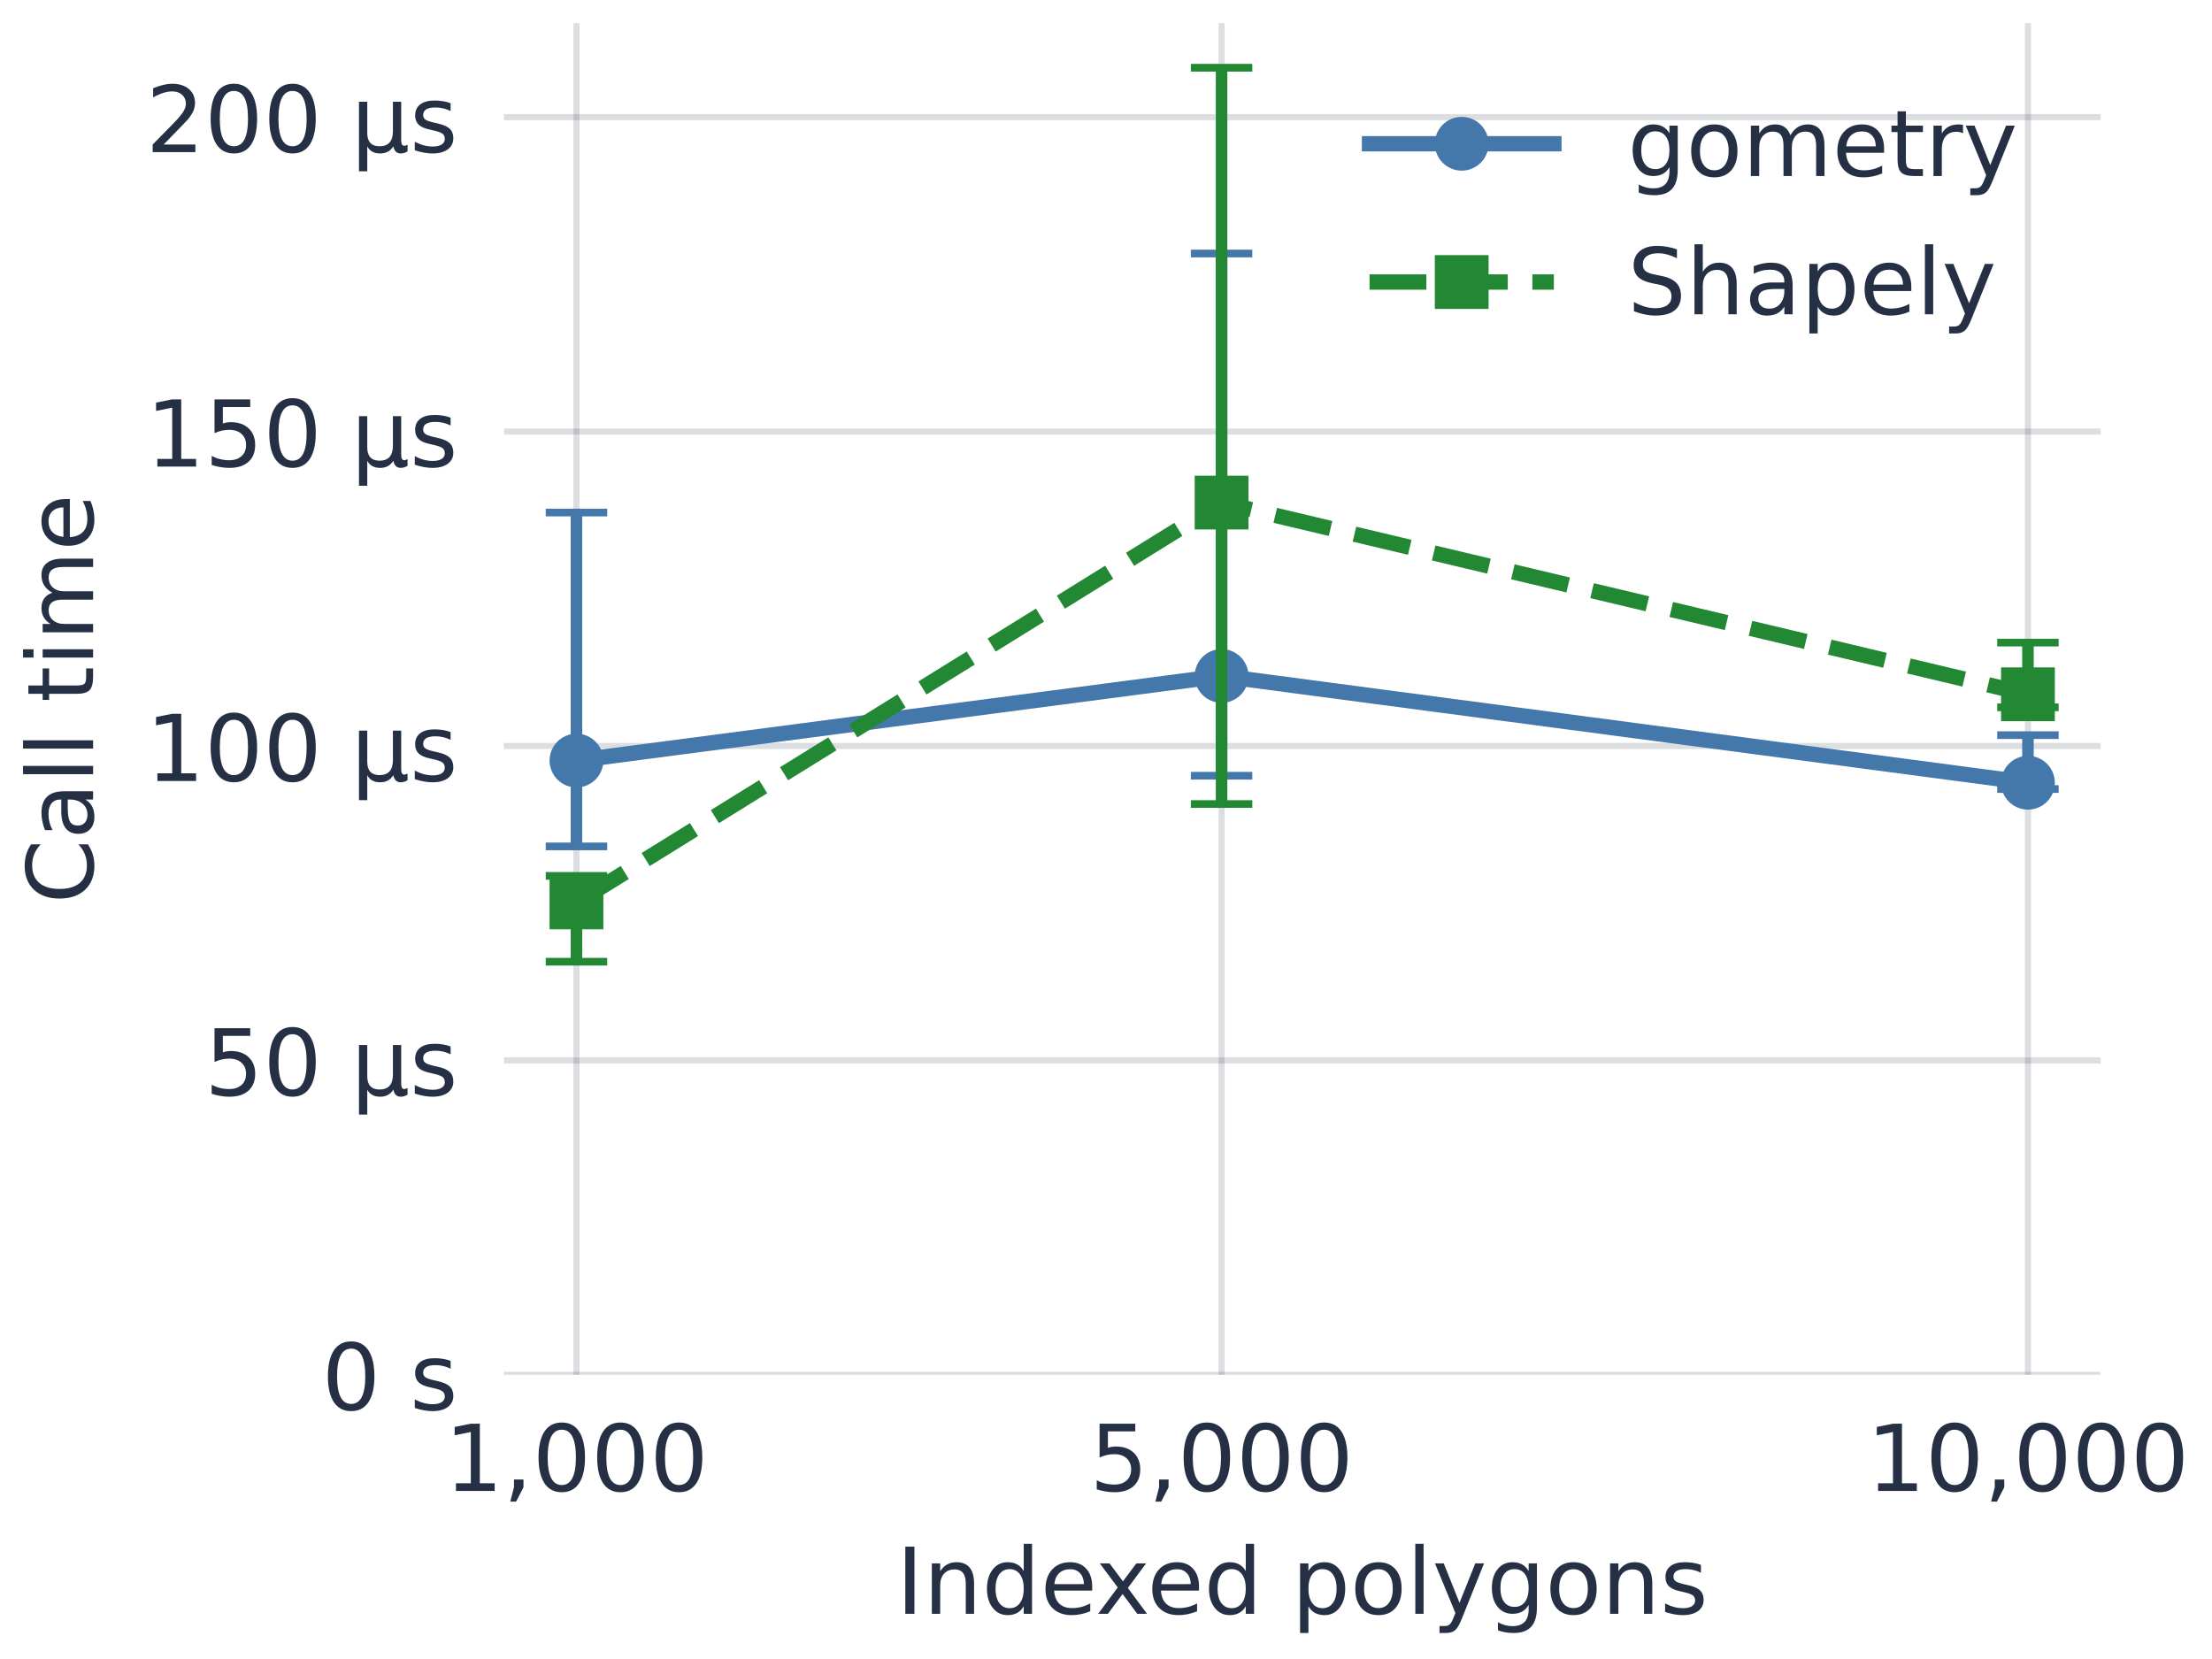
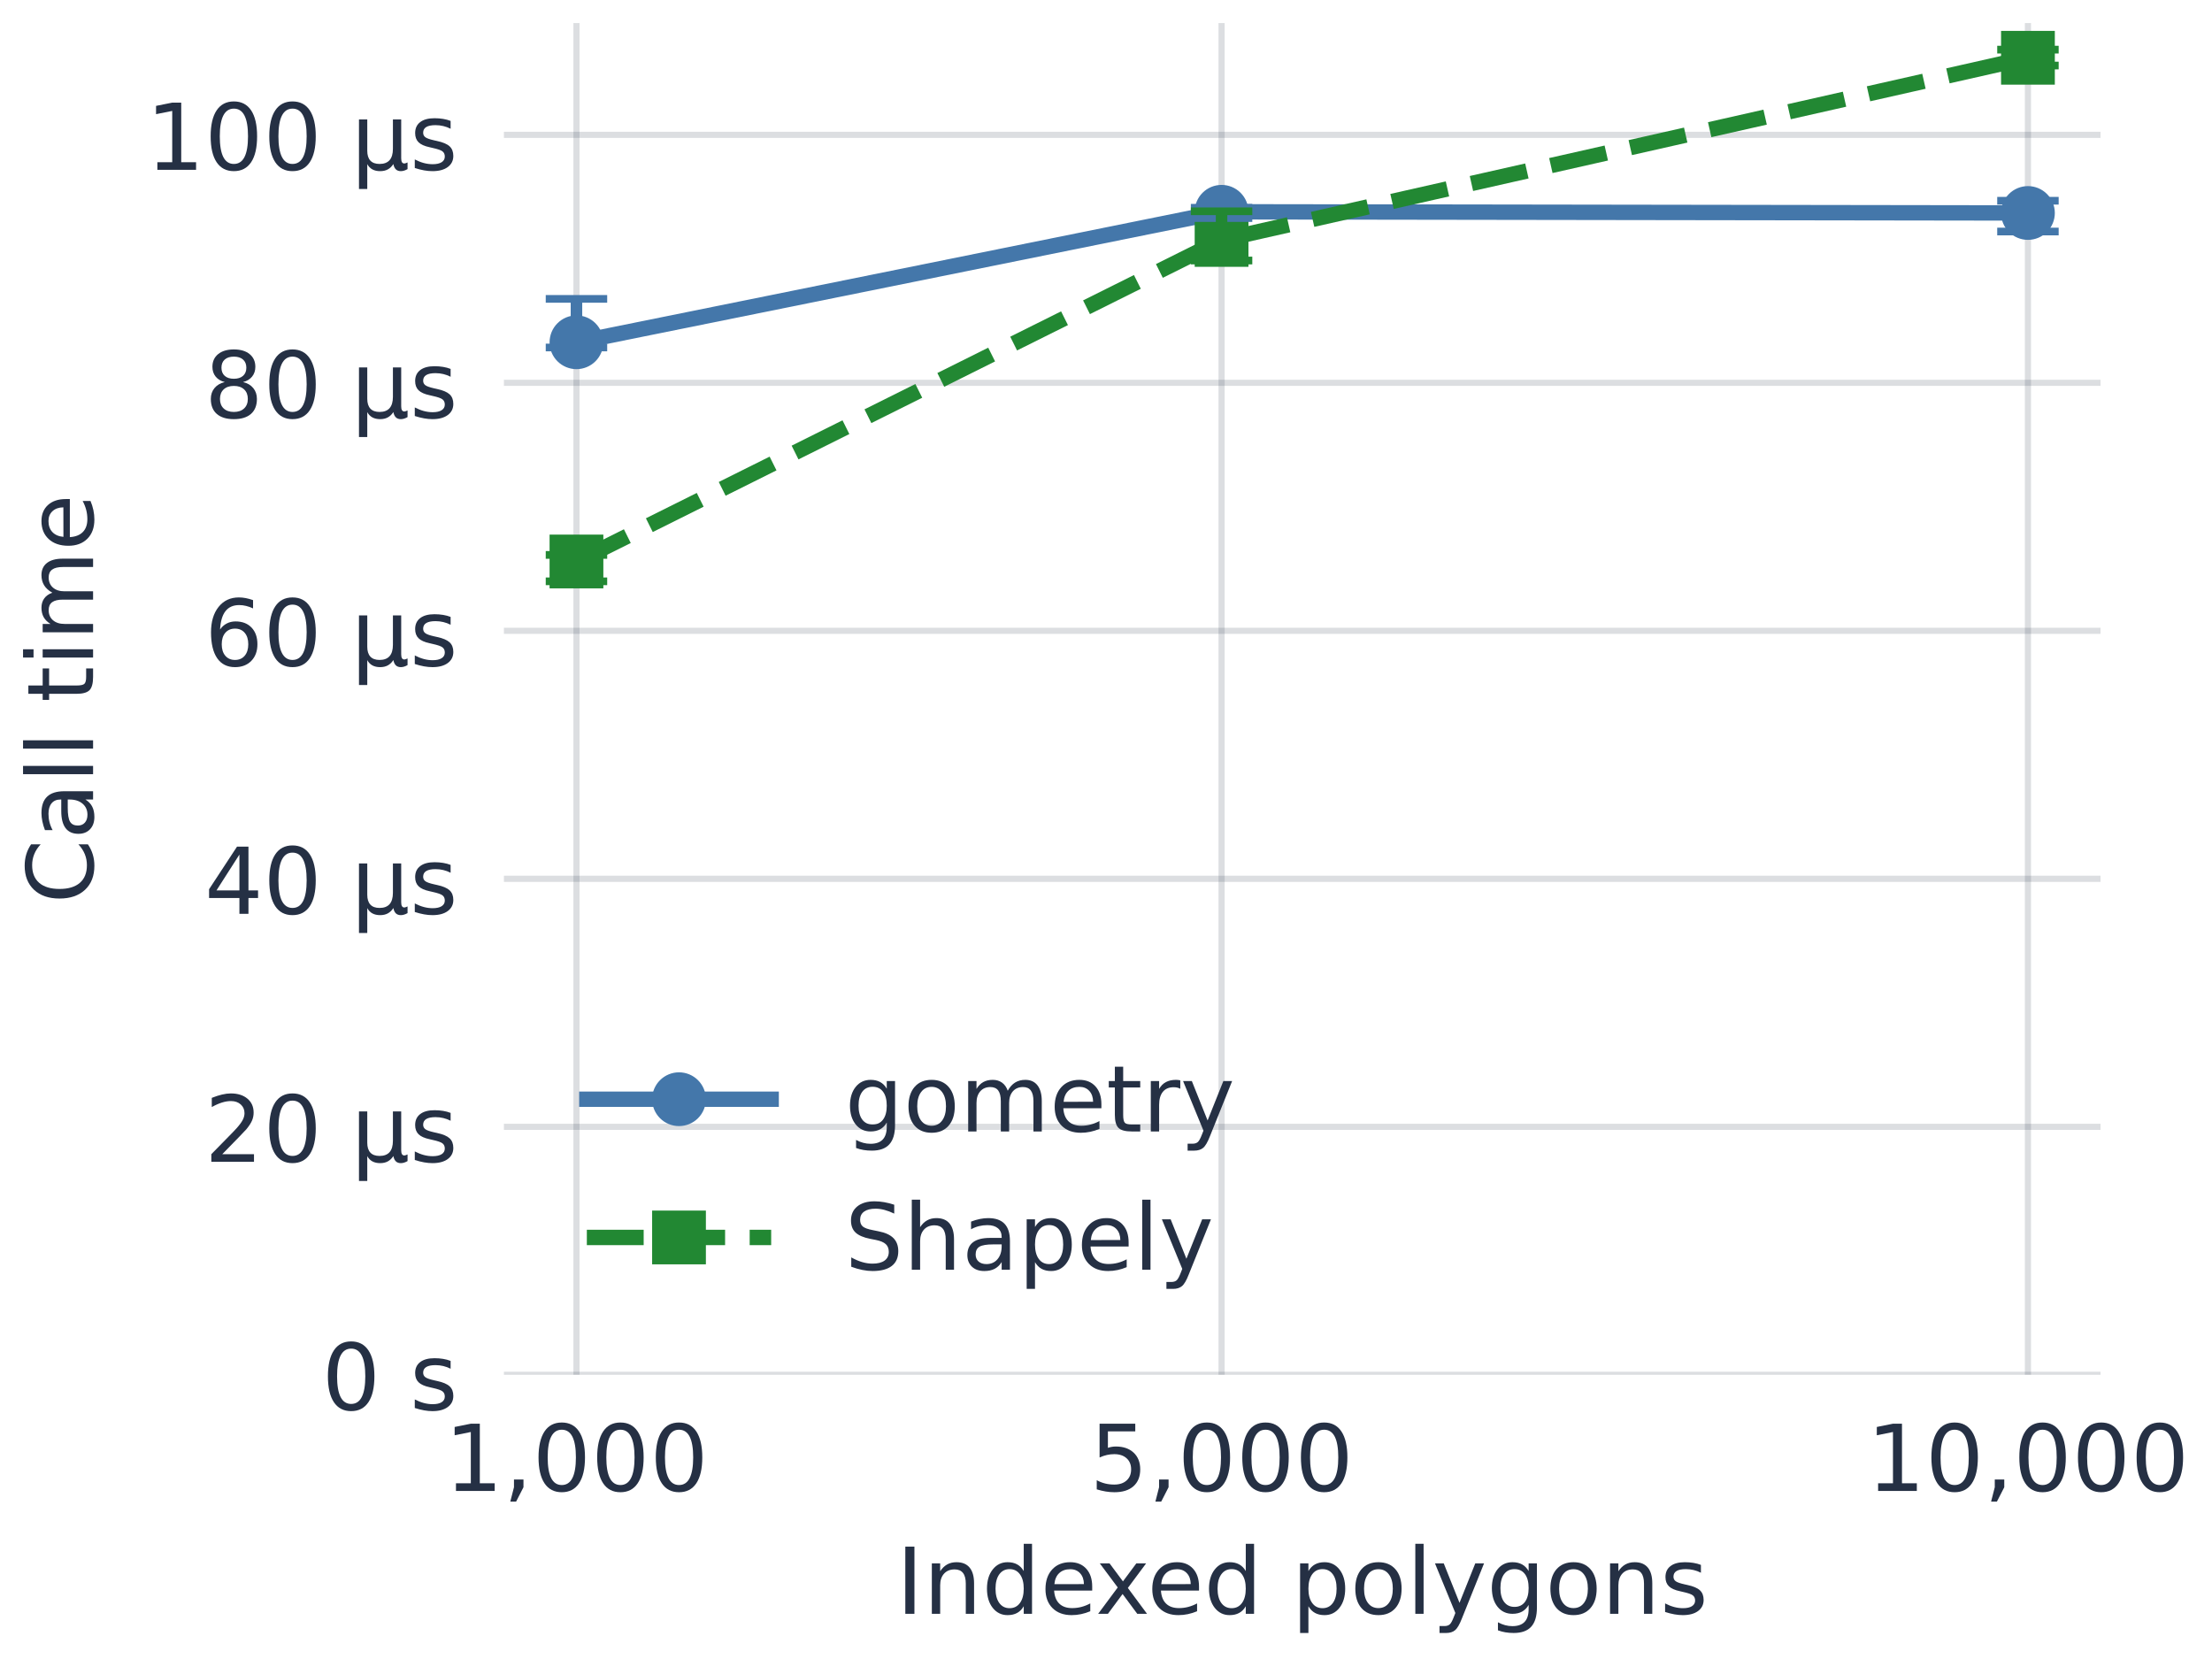
<svg xmlns="http://www.w3.org/2000/svg" xmlns:xlink="http://www.w3.org/1999/xlink" width="288pt" height="216pt" viewBox="0 0 288 216" version="1.1">
  <defs>
    <style type="text/css">*{stroke-linejoin: round; stroke-linecap: butt}</style>
  </defs>
  <g id="figure_1">
    <g id="patch_1">
      <path d="M 0 216 L 288 216 L 288 0 L 0 0 L 0 216 z " style="fill: none" />
    </g>
    <g id="axes_1">
      <g id="patch_2">
        <path d="M 65.606 178.999 L 273.485 178.999 L 273.485 3 L 65.606 3 L 65.606 178.999 z " style="fill: none" />
      </g>
      <g id="matplotlib.axis_1">
        <g id="xtick_1">
          <g id="line2d_1">
            <path d="M 75.055 178.999 L 75.055 3 " clip-path="url(#p01ff652947)" style="fill: none; stroke: #253044; stroke-opacity: 0.16; stroke-width: 0.8; stroke-linecap: square" />
          </g>
          <g id="line2d_2" />
          <g id="text_1">
            <g style="fill: #253044" transform="translate(57.87833 194.116) scale(0.12 -0.12)">
              <defs>
                <path id="DejaVuSans-14" d="M 794 531 L 1825 531 L 1825 4091 L 703 3866 L 703 4441 L 1819 4666 L 2450 4666 L 2450 531 L 3481 531 L 3481 0 L 794 0 L 794 531 z " transform="scale(0.015625)" />
                <path id="DejaVuSans-f" d="M 750 794 L 1409 794 L 1409 256 L 897 -744 L 494 -744 L 750 256 L 750 794 z " transform="scale(0.015625)" />
                <path id="DejaVuSans-13" d="M 2034 4250 Q 1547 4250 1301 3770 Q 1056 3291 1056 2328 Q 1056 1369 1301 889 Q 1547 409 2034 409 Q 2525 409 2770 889 Q 3016 1369 3016 2328 Q 3016 3291 2770 3770 Q 2525 4250 2034 4250 z M 2034 4750 Q 2819 4750 3233 4129 Q 3647 3509 3647 2328 Q 3647 1150 3233 529 Q 2819 -91 2034 -91 Q 1250 -91 836 529 Q 422 1150 422 2328 Q 422 3509 836 4129 Q 1250 4750 2034 4750 z " transform="scale(0.015625)" />
              </defs>
              <use xlink:href="#DejaVuSans-14" />
              <use xlink:href="#DejaVuSans-f" transform="translate(63.625 0)" />
              <use xlink:href="#DejaVuSans-13" transform="translate(95.40625 0)" />
              <use xlink:href="#DejaVuSans-13" transform="translate(159.0312 0)" />
              <use xlink:href="#DejaVuSans-13" transform="translate(222.6562 0)" />
            </g>
          </g>
        </g>
        <g id="xtick_2">
          <g id="line2d_3">
            <path d="M 159.047 178.999 L 159.047 3 " clip-path="url(#p01ff652947)" style="fill: none; stroke: #253044; stroke-opacity: 0.16; stroke-width: 0.8; stroke-linecap: square" />
          </g>
          <g id="line2d_4" />
          <g id="text_2">
            <g style="fill: #253044" transform="translate(141.8696 194.116) scale(0.12 -0.12)">
              <defs>
                <path id="DejaVuSans-18" d="M 691 4666 L 3169 4666 L 3169 4134 L 1269 4134 L 1269 2991 Q 1406 3038 1543 3061 Q 1681 3084 1819 3084 Q 2600 3084 3056 2656 Q 3513 2228 3513 1497 Q 3513 744 3044 326 Q 2575 -91 1722 -91 Q 1428 -91 1123 -41 Q 819 9 494 109 L 494 744 Q 775 591 1075 516 Q 1375 441 1709 441 Q 2250 441 2565 725 Q 2881 1009 2881 1497 Q 2881 1984 2565 2268 Q 2250 2553 1709 2553 Q 1456 2553 1204 2497 Q 953 2441 691 2322 L 691 4666 z " transform="scale(0.015625)" />
              </defs>
              <use xlink:href="#DejaVuSans-18" />
              <use xlink:href="#DejaVuSans-f" transform="translate(63.625 0)" />
              <use xlink:href="#DejaVuSans-13" transform="translate(95.40625 0)" />
              <use xlink:href="#DejaVuSans-13" transform="translate(159.0312 0)" />
              <use xlink:href="#DejaVuSans-13" transform="translate(222.6562 0)" />
            </g>
          </g>
        </g>
        <g id="xtick_3">
          <g id="line2d_5">
            <path d="M 264.036 178.999 L 264.036 3 " clip-path="url(#p01ff652947)" style="fill: none; stroke: #253044; stroke-opacity: 0.16; stroke-width: 0.8; stroke-linecap: square" />
          </g>
          <g id="line2d_6" />
          <g id="text_3">
            <g style="fill: #253044" transform="translate(243.0413 194.116) scale(0.12 -0.12)">
              <use xlink:href="#DejaVuSans-14" />
              <use xlink:href="#DejaVuSans-13" transform="translate(63.625 0)" />
              <use xlink:href="#DejaVuSans-f" transform="translate(127.25 0)" />
              <use xlink:href="#DejaVuSans-13" transform="translate(159.0312 0)" />
              <use xlink:href="#DejaVuSans-13" transform="translate(222.6562 0)" />
              <use xlink:href="#DejaVuSans-13" transform="translate(286.2812 0)" />
            </g>
          </g>
        </g>
        <g id="text_4">
          <g style="fill: #253044" transform="translate(116.6957 210.1169) scale(0.12 -0.12)">
            <defs>
              <path id="DejaVuSans-2c" d="M 628 4666 L 1259 4666 L 1259 0 L 628 0 L 628 4666 z " transform="scale(0.015625)" />
              <path id="DejaVuSans-51" d="M 3513 2113 L 3513 0 L 2938 0 L 2938 2094 Q 2938 2591 2744 2837 Q 2550 3084 2163 3084 Q 1697 3084 1428 2787 Q 1159 2491 1159 1978 L 1159 0 L 581 0 L 581 3500 L 1159 3500 L 1159 2956 Q 1366 3272 1645 3428 Q 1925 3584 2291 3584 Q 2894 3584 3203 3211 Q 3513 2838 3513 2113 z " transform="scale(0.015625)" />
              <path id="DejaVuSans-47" d="M 2906 2969 L 2906 4863 L 3481 4863 L 3481 0 L 2906 0 L 2906 525 Q 2725 213 2448 61 Q 2172 -91 1784 -91 Q 1150 -91 751 415 Q 353 922 353 1747 Q 353 2572 751 3078 Q 1150 3584 1784 3584 Q 2172 3584 2448 3432 Q 2725 3281 2906 2969 z M 947 1747 Q 947 1113 1208 752 Q 1469 391 1925 391 Q 2381 391 2643 752 Q 2906 1113 2906 1747 Q 2906 2381 2643 2742 Q 2381 3103 1925 3103 Q 1469 3103 1208 2742 Q 947 2381 947 1747 z " transform="scale(0.015625)" />
              <path id="DejaVuSans-48" d="M 3597 1894 L 3597 1613 L 953 1613 Q 991 1019 1311 708 Q 1631 397 2203 397 Q 2534 397 2845 478 Q 3156 559 3463 722 L 3463 178 Q 3153 47 2828 -22 Q 2503 -91 2169 -91 Q 1331 -91 842 396 Q 353 884 353 1716 Q 353 2575 817 3079 Q 1281 3584 2069 3584 Q 2775 3584 3186 3129 Q 3597 2675 3597 1894 z M 3022 2063 Q 3016 2534 2758 2815 Q 2500 3097 2075 3097 Q 1594 3097 1305 2825 Q 1016 2553 972 2059 L 3022 2063 z " transform="scale(0.015625)" />
              <path id="DejaVuSans-5b" d="M 3513 3500 L 2247 1797 L 3578 0 L 2900 0 L 1881 1375 L 863 0 L 184 0 L 1544 1831 L 300 3500 L 978 3500 L 1906 2253 L 2834 3500 L 3513 3500 z " transform="scale(0.015625)" />
              <path id="DejaVuSans-3" transform="scale(0.015625)" />
              <path id="DejaVuSans-53" d="M 1159 525 L 1159 -1331 L 581 -1331 L 581 3500 L 1159 3500 L 1159 2969 Q 1341 3281 1617 3432 Q 1894 3584 2278 3584 Q 2916 3584 3314 3078 Q 3713 2572 3713 1747 Q 3713 922 3314 415 Q 2916 -91 2278 -91 Q 1894 -91 1617 61 Q 1341 213 1159 525 z M 3116 1747 Q 3116 2381 2855 2742 Q 2594 3103 2138 3103 Q 1681 3103 1420 2742 Q 1159 2381 1159 1747 Q 1159 1113 1420 752 Q 1681 391 2138 391 Q 2594 391 2855 752 Q 3116 1113 3116 1747 z " transform="scale(0.015625)" />
              <path id="DejaVuSans-52" d="M 1959 3097 Q 1497 3097 1228 2736 Q 959 2375 959 1747 Q 959 1119 1226 758 Q 1494 397 1959 397 Q 2419 397 2687 759 Q 2956 1122 2956 1747 Q 2956 2369 2687 2733 Q 2419 3097 1959 3097 z M 1959 3584 Q 2709 3584 3137 3096 Q 3566 2609 3566 1747 Q 3566 888 3137 398 Q 2709 -91 1959 -91 Q 1206 -91 779 398 Q 353 888 353 1747 Q 353 2609 779 3096 Q 1206 3584 1959 3584 z " transform="scale(0.015625)" />
              <path id="DejaVuSans-4f" d="M 603 4863 L 1178 4863 L 1178 0 L 603 0 L 603 4863 z " transform="scale(0.015625)" />
              <path id="DejaVuSans-5c" d="M 2059 -325 Q 1816 -950 1584 -1140 Q 1353 -1331 966 -1331 L 506 -1331 L 506 -850 L 844 -850 Q 1081 -850 1212 -737 Q 1344 -625 1503 -206 L 1606 56 L 191 3500 L 800 3500 L 1894 763 L 2988 3500 L 3597 3500 L 2059 -325 z " transform="scale(0.015625)" />
              <path id="DejaVuSans-4a" d="M 2906 1791 Q 2906 2416 2648 2759 Q 2391 3103 1925 3103 Q 1463 3103 1205 2759 Q 947 2416 947 1791 Q 947 1169 1205 825 Q 1463 481 1925 481 Q 2391 481 2648 825 Q 2906 1169 2906 1791 z M 3481 434 Q 3481 -459 3084 -895 Q 2688 -1331 1869 -1331 Q 1566 -1331 1297 -1286 Q 1028 -1241 775 -1147 L 775 -588 Q 1028 -725 1275 -790 Q 1522 -856 1778 -856 Q 2344 -856 2625 -561 Q 2906 -266 2906 331 L 2906 616 Q 2728 306 2450 153 Q 2172 0 1784 0 Q 1141 0 747 490 Q 353 981 353 1791 Q 353 2603 747 3093 Q 1141 3584 1784 3584 Q 2172 3584 2450 3431 Q 2728 3278 2906 2969 L 2906 3500 L 3481 3500 L 3481 434 z " transform="scale(0.015625)" />
              <path id="DejaVuSans-56" d="M 2834 3397 L 2834 2853 Q 2591 2978 2328 3040 Q 2066 3103 1784 3103 Q 1356 3103 1142 2972 Q 928 2841 928 2578 Q 928 2378 1081 2264 Q 1234 2150 1697 2047 L 1894 2003 Q 2506 1872 2764 1633 Q 3022 1394 3022 966 Q 3022 478 2636 193 Q 2250 -91 1575 -91 Q 1294 -91 989 -36 Q 684 19 347 128 L 347 722 Q 666 556 975 473 Q 1284 391 1588 391 Q 1994 391 2212 530 Q 2431 669 2431 922 Q 2431 1156 2273 1281 Q 2116 1406 1581 1522 L 1381 1569 Q 847 1681 609 1914 Q 372 2147 372 2553 Q 372 3047 722 3315 Q 1072 3584 1716 3584 Q 2034 3584 2315 3537 Q 2597 3491 2834 3397 z " transform="scale(0.015625)" />
            </defs>
            <use xlink:href="#DejaVuSans-2c" />
            <use xlink:href="#DejaVuSans-51" transform="translate(29.5 0)" />
            <use xlink:href="#DejaVuSans-47" transform="translate(92.875 0)" />
            <use xlink:href="#DejaVuSans-48" transform="translate(156.3594 0)" />
            <use xlink:href="#DejaVuSans-5b" transform="translate(216.1406 0)" />
            <use xlink:href="#DejaVuSans-48" transform="translate(272.25 0)" />
            <use xlink:href="#DejaVuSans-47" transform="translate(333.7812 0)" />
            <use xlink:href="#DejaVuSans-3" transform="translate(397.2656 0)" />
            <use xlink:href="#DejaVuSans-53" transform="translate(429.0469 0)" />
            <use xlink:href="#DejaVuSans-52" transform="translate(492.5312 0)" />
            <use xlink:href="#DejaVuSans-4f" transform="translate(553.7188 0)" />
            <use xlink:href="#DejaVuSans-5c" transform="translate(581.5 0)" />
            <use xlink:href="#DejaVuSans-4a" transform="translate(640.6875 0)" />
            <use xlink:href="#DejaVuSans-52" transform="translate(704.1719 0)" />
            <use xlink:href="#DejaVuSans-51" transform="translate(765.3594 0)" />
            <use xlink:href="#DejaVuSans-56" transform="translate(828.7344 0)" />
          </g>
        </g>
      </g>
      <g id="matplotlib.axis_2">
        <g id="ytick_1">
          <g id="line2d_7">
            <path d="M 65.606 178.999 L 273.485 178.999 " clip-path="url(#p01ff652947)" style="fill: none; stroke: #253044; stroke-opacity: 0.16; stroke-width: 0.8; stroke-linecap: square" />
          </g>
          <g id="line2d_8" />
          <g id="text_5">
            <g style="fill: #253044" transform="translate(41.90618 183.5574) scale(0.12 -0.12)">
              <use xlink:href="#DejaVuSans-13" />
              <use xlink:href="#DejaVuSans-3" transform="translate(63.625 0)" />
              <use xlink:href="#DejaVuSans-56" transform="translate(95.40625 0)" />
            </g>
          </g>
        </g>
        <g id="ytick_2">
          <g id="line2d_9">
-             <path d="M 65.606 138.062 L 273.485 138.062 " clip-path="url(#p01ff652947)" style="fill: none; stroke: #253044; stroke-opacity: 0.16; stroke-width: 0.8; stroke-linecap: square" />
+             <path d="M 65.606 146.71 L 273.485 146.71 " clip-path="url(#p01ff652947)" style="fill: none; stroke: #253044; stroke-opacity: 0.16; stroke-width: 0.8; stroke-linecap: square" />
          </g>
          <g id="line2d_10" />
          <g id="text_6">
-             <g style="fill: #253044" transform="translate(26.63618 142.6206) scale(0.12 -0.12)">
-               <defs>
+             <g style="fill: #253044" transform="translate(26.63618 151.2685) scale(0.12 -0.12)">
+               <defs>
+                 <path id="DejaVuSans-15" d="M 1228 531 L 3431 531 L 3431 0 L 469 0 L 469 531 Q 828 903 1448 1529 Q 2069 2156 2228 2338 Q 2531 2678 2651 2914 Q 2772 3150 2772 3378 Q 2772 3750 2511 3984 Q 2250 4219 1831 4219 Q 1534 4219 1204 4116 Q 875 4013 500 3803 L 500 4441 Q 881 4594 1212 4672 Q 1544 4750 1819 4750 Q 2544 4750 2975 4387 Q 3406 4025 3406 3419 Q 3406 3131 3298 2873 Q 3191 2616 2906 2266 Q 2828 2175 2409 1742 Q 1991 1309 1228 531 z " transform="scale(0.015625)" />
                <path id="DejaVuSans-77" d="M 544 -1331 L 544 3500 L 1119 3500 L 1119 1325 Q 1119 872 1334 640 Q 1550 409 1972 409 Q 2434 409 2667 671 Q 2900 934 2900 1459 L 2900 3500 L 3475 3500 L 3475 806 Q 3475 619 3529 530 Q 3584 441 3700 441 Q 3728 441 3778 458 Q 3828 475 3916 513 L 3916 50 Q 3788 -22 3673 -56 Q 3559 -91 3450 -91 Q 3234 -91 3106 31 Q 2978 153 2931 403 Q 2775 156 2548 32 Q 2322 -91 2016 -91 Q 1697 -91 1473 31 Q 1250 153 1119 397 L 1119 -1331 L 544 -1331 z " transform="scale(0.015625)" />
              </defs>
-               <use xlink:href="#DejaVuSans-18" />
+               <use xlink:href="#DejaVuSans-15" />
              <use xlink:href="#DejaVuSans-13" transform="translate(63.625 0)" />
              <use xlink:href="#DejaVuSans-3" transform="translate(127.25 0)" />
              <use xlink:href="#DejaVuSans-77" transform="translate(159.0312 0)" />
              <use xlink:href="#DejaVuSans-56" transform="translate(222.6562 0)" />
            </g>
          </g>
        </g>
        <g id="ytick_3">
          <g id="line2d_11">
-             <path d="M 65.606 97.125 L 273.485 97.125 " clip-path="url(#p01ff652947)" style="fill: none; stroke: #253044; stroke-opacity: 0.16; stroke-width: 0.8; stroke-linecap: square" />
+             <path d="M 65.606 114.421 L 273.485 114.421 " clip-path="url(#p01ff652947)" style="fill: none; stroke: #253044; stroke-opacity: 0.16; stroke-width: 0.8; stroke-linecap: square" />
          </g>
          <g id="line2d_12" />
          <g id="text_7">
-             <g style="fill: #253044" transform="translate(19.00118 101.6838) scale(0.12 -0.12)">
+             <g style="fill: #253044" transform="translate(26.63618 118.9796) scale(0.12 -0.12)">
+               <defs>
+                 <path id="DejaVuSans-17" d="M 2419 4116 L 825 1625 L 2419 1625 L 2419 4116 z M 2253 4666 L 3047 4666 L 3047 1625 L 3713 1625 L 3713 1100 L 3047 1100 L 3047 0 L 2419 0 L 2419 1100 L 313 1100 L 313 1709 L 2253 4666 z " transform="scale(0.015625)" />
+               </defs>
+               <use xlink:href="#DejaVuSans-17" />
+               <use xlink:href="#DejaVuSans-13" transform="translate(63.625 0)" />
+               <use xlink:href="#DejaVuSans-3" transform="translate(127.25 0)" />
+               <use xlink:href="#DejaVuSans-77" transform="translate(159.0312 0)" />
+               <use xlink:href="#DejaVuSans-56" transform="translate(222.6562 0)" />
+             </g>
+           </g>
+         </g>
+         <g id="ytick_4">
+           <g id="line2d_13">
+             <path d="M 65.606 82.132 L 273.485 82.132 " clip-path="url(#p01ff652947)" style="fill: none; stroke: #253044; stroke-opacity: 0.16; stroke-width: 0.8; stroke-linecap: square" />
+           </g>
+           <g id="line2d_14" />
+           <g id="text_8">
+             <g style="fill: #253044" transform="translate(26.63618 86.69066) scale(0.12 -0.12)">
+               <defs>
+                 <path id="DejaVuSans-19" d="M 2113 2584 Q 1688 2584 1439 2293 Q 1191 2003 1191 1497 Q 1191 994 1439 701 Q 1688 409 2113 409 Q 2538 409 2786 701 Q 3034 994 3034 1497 Q 3034 2003 2786 2293 Q 2538 2584 2113 2584 z M 3366 4563 L 3366 3988 Q 3128 4100 2886 4159 Q 2644 4219 2406 4219 Q 1781 4219 1451 3797 Q 1122 3375 1075 2522 Q 1259 2794 1537 2939 Q 1816 3084 2150 3084 Q 2853 3084 3261 2657 Q 3669 2231 3669 1497 Q 3669 778 3244 343 Q 2819 -91 2113 -91 Q 1303 -91 875 529 Q 447 1150 447 2328 Q 447 3434 972 4092 Q 1497 4750 2381 4750 Q 2619 4750 2861 4703 Q 3103 4656 3366 4563 z " transform="scale(0.015625)" />
+               </defs>
+               <use xlink:href="#DejaVuSans-19" />
+               <use xlink:href="#DejaVuSans-13" transform="translate(63.625 0)" />
+               <use xlink:href="#DejaVuSans-3" transform="translate(127.25 0)" />
+               <use xlink:href="#DejaVuSans-77" transform="translate(159.0312 0)" />
+               <use xlink:href="#DejaVuSans-56" transform="translate(222.6562 0)" />
+             </g>
+           </g>
+         </g>
+         <g id="ytick_5">
+           <g id="line2d_15">
+             <path d="M 65.606 49.843 L 273.485 49.843 " clip-path="url(#p01ff652947)" style="fill: none; stroke: #253044; stroke-opacity: 0.16; stroke-width: 0.8; stroke-linecap: square" />
+           </g>
+           <g id="line2d_16" />
+           <g id="text_9">
+             <g style="fill: #253044" transform="translate(26.63618 54.40174) scale(0.12 -0.12)">
+               <defs>
+                 <path id="DejaVuSans-1b" d="M 2034 2216 Q 1584 2216 1326 1975 Q 1069 1734 1069 1313 Q 1069 891 1326 650 Q 1584 409 2034 409 Q 2484 409 2743 651 Q 3003 894 3003 1313 Q 3003 1734 2745 1975 Q 2488 2216 2034 2216 z M 1403 2484 Q 997 2584 770 2862 Q 544 3141 544 3541 Q 544 4100 942 4425 Q 1341 4750 2034 4750 Q 2731 4750 3128 4425 Q 3525 4100 3525 3541 Q 3525 3141 3298 2862 Q 3072 2584 2669 2484 Q 3125 2378 3379 2068 Q 3634 1759 3634 1313 Q 3634 634 3220 271 Q 2806 -91 2034 -91 Q 1263 -91 848 271 Q 434 634 434 1313 Q 434 1759 690 2068 Q 947 2378 1403 2484 z M 1172 3481 Q 1172 3119 1398 2916 Q 1625 2713 2034 2713 Q 2441 2713 2670 2916 Q 2900 3119 2900 3481 Q 2900 3844 2670 4047 Q 2441 4250 2034 4250 Q 1625 4250 1398 4047 Q 1172 3844 1172 3481 z " transform="scale(0.015625)" />
+               </defs>
+               <use xlink:href="#DejaVuSans-1b" />
+               <use xlink:href="#DejaVuSans-13" transform="translate(63.625 0)" />
+               <use xlink:href="#DejaVuSans-3" transform="translate(127.25 0)" />
+               <use xlink:href="#DejaVuSans-77" transform="translate(159.0312 0)" />
+               <use xlink:href="#DejaVuSans-56" transform="translate(222.6562 0)" />
+             </g>
+           </g>
+         </g>
+         <g id="ytick_6">
+           <g id="line2d_17">
+             <path d="M 65.606 17.554 L 273.485 17.554 " clip-path="url(#p01ff652947)" style="fill: none; stroke: #253044; stroke-opacity: 0.16; stroke-width: 0.8; stroke-linecap: square" />
+           </g>
+           <g id="line2d_18" />
+           <g id="text_10">
+             <g style="fill: #253044" transform="translate(19.00118 22.11283) scale(0.12 -0.12)">
              <use xlink:href="#DejaVuSans-14" />
              <use xlink:href="#DejaVuSans-13" transform="translate(63.625 0)" />
              <use xlink:href="#DejaVuSans-13" transform="translate(127.25 0)" />
              <use xlink:href="#DejaVuSans-3" transform="translate(190.875 0)" />
              <use xlink:href="#DejaVuSans-77" transform="translate(222.6562 0)" />
              <use xlink:href="#DejaVuSans-56" transform="translate(286.2812 0)" />
            </g>
          </g>
        </g>
-         <g id="ytick_4">
-           <g id="line2d_13">
-             <path d="M 65.606 56.188 L 273.485 56.188 " clip-path="url(#p01ff652947)" style="fill: none; stroke: #253044; stroke-opacity: 0.16; stroke-width: 0.8; stroke-linecap: square" />
-           </g>
-           <g id="line2d_14" />
-           <g id="text_8">
-             <g style="fill: #253044" transform="translate(19.00118 60.74703) scale(0.12 -0.12)">
-               <use xlink:href="#DejaVuSans-14" />
-               <use xlink:href="#DejaVuSans-18" transform="translate(63.625 0)" />
-               <use xlink:href="#DejaVuSans-13" transform="translate(127.25 0)" />
-               <use xlink:href="#DejaVuSans-3" transform="translate(190.875 0)" />
-               <use xlink:href="#DejaVuSans-77" transform="translate(222.6562 0)" />
-               <use xlink:href="#DejaVuSans-56" transform="translate(286.2812 0)" />
-             </g>
-           </g>
-         </g>
-         <g id="ytick_5">
-           <g id="line2d_15">
-             <path d="M 65.606 15.252 L 273.485 15.252 " clip-path="url(#p01ff652947)" style="fill: none; stroke: #253044; stroke-opacity: 0.16; stroke-width: 0.8; stroke-linecap: square" />
-           </g>
-           <g id="line2d_16" />
-           <g id="text_9">
-             <g style="fill: #253044" transform="translate(19.00118 19.81023) scale(0.12 -0.12)">
-               <defs>
-                 <path id="DejaVuSans-15" d="M 1228 531 L 3431 531 L 3431 0 L 469 0 L 469 531 Q 828 903 1448 1529 Q 2069 2156 2228 2338 Q 2531 2678 2651 2914 Q 2772 3150 2772 3378 Q 2772 3750 2511 3984 Q 2250 4219 1831 4219 Q 1534 4219 1204 4116 Q 875 4013 500 3803 L 500 4441 Q 881 4594 1212 4672 Q 1544 4750 1819 4750 Q 2544 4750 2975 4387 Q 3406 4025 3406 3419 Q 3406 3131 3298 2873 Q 3191 2616 2906 2266 Q 2828 2175 2409 1742 Q 1991 1309 1228 531 z " transform="scale(0.015625)" />
-               </defs>
-               <use xlink:href="#DejaVuSans-15" />
-               <use xlink:href="#DejaVuSans-13" transform="translate(63.625 0)" />
-               <use xlink:href="#DejaVuSans-13" transform="translate(127.25 0)" />
-               <use xlink:href="#DejaVuSans-3" transform="translate(190.875 0)" />
-               <use xlink:href="#DejaVuSans-77" transform="translate(222.6562 0)" />
-               <use xlink:href="#DejaVuSans-56" transform="translate(286.2812 0)" />
-             </g>
-           </g>
-         </g>
-         <g id="text_10">
+         <g id="text_11">
          <g style="fill: #253044" transform="translate(12.11837 117.662) rotate(-90) scale(0.12 -0.12)">
            <defs>
              <path id="DejaVuSans-26" d="M 4122 4306 L 4122 3641 Q 3803 3938 3442 4084 Q 3081 4231 2675 4231 Q 1875 4231 1450 3742 Q 1025 3253 1025 2328 Q 1025 1406 1450 917 Q 1875 428 2675 428 Q 3081 428 3442 575 Q 3803 722 4122 1019 L 4122 359 Q 3791 134 3420 21 Q 3050 -91 2638 -91 Q 1578 -91 968 557 Q 359 1206 359 2328 Q 359 3453 968 4101 Q 1578 4750 2638 4750 Q 3056 4750 3426 4639 Q 3797 4528 4122 4306 z " transform="scale(0.015625)" />
              <path id="DejaVuSans-44" d="M 2194 1759 Q 1497 1759 1228 1600 Q 959 1441 959 1056 Q 959 750 1161 570 Q 1363 391 1709 391 Q 2188 391 2477 730 Q 2766 1069 2766 1631 L 2766 1759 L 2194 1759 z M 3341 1997 L 3341 0 L 2766 0 L 2766 531 Q 2569 213 2275 61 Q 1981 -91 1556 -91 Q 1019 -91 701 211 Q 384 513 384 1019 Q 384 1609 779 1909 Q 1175 2209 1959 2209 L 2766 2209 L 2766 2266 Q 2766 2663 2505 2880 Q 2244 3097 1772 3097 Q 1472 3097 1187 3025 Q 903 2953 641 2809 L 641 3341 Q 956 3463 1253 3523 Q 1550 3584 1831 3584 Q 2591 3584 2966 3190 Q 3341 2797 3341 1997 z " transform="scale(0.015625)" />
              <path id="DejaVuSans-57" d="M 1172 4494 L 1172 3500 L 2356 3500 L 2356 3053 L 1172 3053 L 1172 1153 Q 1172 725 1289 603 Q 1406 481 1766 481 L 2356 481 L 2356 0 L 1766 0 Q 1100 0 847 248 Q 594 497 594 1153 L 594 3053 L 172 3053 L 172 3500 L 594 3500 L 594 4494 L 1172 4494 z " transform="scale(0.015625)" />
              <path id="DejaVuSans-4c" d="M 603 3500 L 1178 3500 L 1178 0 L 603 0 L 603 3500 z M 603 4863 L 1178 4863 L 1178 4134 L 603 4134 L 603 4863 z " transform="scale(0.015625)" />
              <path id="DejaVuSans-50" d="M 3328 2828 Q 3544 3216 3844 3400 Q 4144 3584 4550 3584 Q 5097 3584 5394 3201 Q 5691 2819 5691 2113 L 5691 0 L 5113 0 L 5113 2094 Q 5113 2597 4934 2840 Q 4756 3084 4391 3084 Q 3944 3084 3684 2787 Q 3425 2491 3425 1978 L 3425 0 L 2847 0 L 2847 2094 Q 2847 2600 2669 2842 Q 2491 3084 2119 3084 Q 1678 3084 1418 2786 Q 1159 2488 1159 1978 L 1159 0 L 581 0 L 581 3500 L 1159 3500 L 1159 2956 Q 1356 3278 1631 3431 Q 1906 3584 2284 3584 Q 2666 3584 2933 3390 Q 3200 3197 3328 2828 z " transform="scale(0.015625)" />
            </defs>
            <use xlink:href="#DejaVuSans-26" />
            <use xlink:href="#DejaVuSans-44" transform="translate(69.82812 0)" />
            <use xlink:href="#DejaVuSans-4f" transform="translate(131.1094 0)" />
            <use xlink:href="#DejaVuSans-4f" transform="translate(158.8906 0)" />
            <use xlink:href="#DejaVuSans-3" transform="translate(186.6719 0)" />
            <use xlink:href="#DejaVuSans-57" transform="translate(218.4531 0)" />
            <use xlink:href="#DejaVuSans-4c" transform="translate(257.6562 0)" />
            <use xlink:href="#DejaVuSans-50" transform="translate(285.4375 0)" />
            <use xlink:href="#DejaVuSans-48" transform="translate(382.8438 0)" />
          </g>
        </g>
      </g>
-       <g id="line2d_17">
-         <path d="M 75.055 99.025 L 159.047 88.008 L 264.036 101.91 " clip-path="url(#p01ff652947)" style="fill: none; stroke: #4477aa; stroke-width: 2; stroke-linecap: square" />
+       <g id="line2d_19">
+         <path d="M 75.055 44.563 L 159.047 27.574 L 264.036 27.73 " clip-path="url(#p01ff652947)" style="fill: none; stroke: #4477aa; stroke-width: 2; stroke-linecap: square" />
        <defs>
          <path id="m4e5c353c37" d="M 0 3 C 0.796 3 1.559 2.684 2.121 2.121 C 2.684 1.559 3 0.796 3 0 C 3 -0.796 2.684 -1.559 2.121 -2.121 C 1.559 -2.684 0.796 -3 0 -3 C -0.796 -3 -1.559 -2.684 -2.121 -2.121 C -2.684 -1.559 -3 -0.796 -3 0 C -3 0.796 -2.684 1.559 -2.121 2.121 C -1.559 2.684 -0.796 3 0 3 z " style="stroke: #4477aa" />
        </defs>
        <g clip-path="url(#p01ff652947)">
-           <use xlink:href="#m4e5c353c37" x="75.055" y="99.025" style="fill: #4477aa; stroke: #4477aa" />
-           <use xlink:href="#m4e5c353c37" x="159.047" y="88.008" style="fill: #4477aa; stroke: #4477aa" />
-           <use xlink:href="#m4e5c353c37" x="264.036" y="101.91" style="fill: #4477aa; stroke: #4477aa" />
-         </g>
-       </g>
-       <g id="line2d_18">
-         <path d="M 75.055 117.494 L 159.047 65.435 L 264.036 90.394 " clip-path="url(#p01ff652947)" style="fill: none; stroke-dasharray: 7.4,3.2; stroke-dashoffset: 0; stroke: #228833; stroke-width: 2" />
+           <use xlink:href="#m4e5c353c37" x="75.055" y="44.563" style="fill: #4477aa; stroke: #4477aa" />
+           <use xlink:href="#m4e5c353c37" x="159.047" y="27.574" style="fill: #4477aa; stroke: #4477aa" />
+           <use xlink:href="#m4e5c353c37" x="264.036" y="27.73" style="fill: #4477aa; stroke: #4477aa" />
+         </g>
+       </g>
+       <g id="line2d_20">
+         <path d="M 75.055 73.105 L 159.047 31.24 L 264.036 7.522 " clip-path="url(#p01ff652947)" style="fill: none; stroke-dasharray: 7.4,3.2; stroke-dashoffset: 0; stroke: #228833; stroke-width: 2" />
        <defs>
          <path id="m59efee9241" d="M -3 3 L 3 3 L 3 -3 L -3 -3 z " style="stroke: #228833; stroke-linejoin: miter" />
        </defs>
        <g clip-path="url(#p01ff652947)">
-           <use xlink:href="#m59efee9241" x="75.055" y="117.494" style="fill: #228833; stroke: #228833; stroke-linejoin: miter" />
-           <use xlink:href="#m59efee9241" x="159.047" y="65.435" style="fill: #228833; stroke: #228833; stroke-linejoin: miter" />
-           <use xlink:href="#m59efee9241" x="264.036" y="90.394" style="fill: #228833; stroke: #228833; stroke-linejoin: miter" />
+           <use xlink:href="#m59efee9241" x="75.055" y="73.105" style="fill: #228833; stroke: #228833; stroke-linejoin: miter" />
+           <use xlink:href="#m59efee9241" x="159.047" y="31.24" style="fill: #228833; stroke: #228833; stroke-linejoin: miter" />
+           <use xlink:href="#m59efee9241" x="264.036" y="7.522" style="fill: #228833; stroke: #228833; stroke-linejoin: miter" />
        </g>
      </g>
      <g id="LineCollection_1">
-         <path d="M 75.055 110.203 L 75.055 66.73 " clip-path="url(#p01ff652947)" style="fill: none; stroke: #4477aa; stroke-width: 1.5" />
-       </g>
-       <g id="line2d_19">
+         <path d="M 75.055 45.244 L 75.055 38.916 " clip-path="url(#p01ff652947)" style="fill: none; stroke: #4477aa; stroke-width: 1.5" />
+       </g>
+       <g id="line2d_21">
        <defs>
          <path id="m83a3b47bb3" d="M 4 0 L -4 -0 " style="stroke: #4477aa" />
        </defs>
        <g clip-path="url(#p01ff652947)">
-           <use xlink:href="#m83a3b47bb3" x="75.055" y="110.203" style="fill: #4477aa; stroke: #4477aa" />
-         </g>
-       </g>
-       <g id="line2d_20">
-         <g clip-path="url(#p01ff652947)">
-           <use xlink:href="#m83a3b47bb3" x="75.055" y="66.73" style="fill: #4477aa; stroke: #4477aa" />
+           <use xlink:href="#m83a3b47bb3" x="75.055" y="45.244" style="fill: #4477aa; stroke: #4477aa" />
+         </g>
+       </g>
+       <g id="line2d_22">
+         <g clip-path="url(#p01ff652947)">
+           <use xlink:href="#m83a3b47bb3" x="75.055" y="38.916" style="fill: #4477aa; stroke: #4477aa" />
        </g>
      </g>
      <g id="LineCollection_2">
-         <path d="M 159.047 101 L 159.047 33.011 " clip-path="url(#p01ff652947)" style="fill: none; stroke: #4477aa; stroke-width: 1.5" />
-       </g>
-       <g id="line2d_21">
-         <g clip-path="url(#p01ff652947)">
-           <use xlink:href="#m83a3b47bb3" x="159.047" y="101" style="fill: #4477aa; stroke: #4477aa" />
-         </g>
-       </g>
-       <g id="line2d_22">
-         <g clip-path="url(#p01ff652947)">
-           <use xlink:href="#m83a3b47bb3" x="159.047" y="33.011" style="fill: #4477aa; stroke: #4477aa" />
+         <path d="M 159.047 28.394 L 159.047 27.052 " clip-path="url(#p01ff652947)" style="fill: none; stroke: #4477aa; stroke-width: 1.5" />
+       </g>
+       <g id="line2d_23">
+         <g clip-path="url(#p01ff652947)">
+           <use xlink:href="#m83a3b47bb3" x="159.047" y="28.394" style="fill: #4477aa; stroke: #4477aa" />
+         </g>
+       </g>
+       <g id="line2d_24">
+         <g clip-path="url(#p01ff652947)">
+           <use xlink:href="#m83a3b47bb3" x="159.047" y="27.052" style="fill: #4477aa; stroke: #4477aa" />
        </g>
      </g>
      <g id="LineCollection_3">
-         <path d="M 264.036 102.733 L 264.036 95.715 " clip-path="url(#p01ff652947)" style="fill: none; stroke: #4477aa; stroke-width: 1.5" />
-       </g>
-       <g id="line2d_23">
-         <g clip-path="url(#p01ff652947)">
-           <use xlink:href="#m83a3b47bb3" x="264.036" y="102.733" style="fill: #4477aa; stroke: #4477aa" />
-         </g>
-       </g>
-       <g id="line2d_24">
-         <g clip-path="url(#p01ff652947)">
-           <use xlink:href="#m83a3b47bb3" x="264.036" y="95.715" style="fill: #4477aa; stroke: #4477aa" />
+         <path d="M 264.036 30.142 L 264.036 26.132 " clip-path="url(#p01ff652947)" style="fill: none; stroke: #4477aa; stroke-width: 1.5" />
+       </g>
+       <g id="line2d_25">
+         <g clip-path="url(#p01ff652947)">
+           <use xlink:href="#m83a3b47bb3" x="264.036" y="30.142" style="fill: #4477aa; stroke: #4477aa" />
+         </g>
+       </g>
+       <g id="line2d_26">
+         <g clip-path="url(#p01ff652947)">
+           <use xlink:href="#m83a3b47bb3" x="264.036" y="26.132" style="fill: #4477aa; stroke: #4477aa" />
        </g>
      </g>
      <g id="LineCollection_4">
-         <path d="M 75.055 125.212 L 75.055 114.04 " clip-path="url(#p01ff652947)" style="fill: none; stroke: #228833; stroke-width: 1.5" />
-       </g>
-       <g id="line2d_25">
+         <path d="M 75.055 75.688 L 75.055 72.249 " clip-path="url(#p01ff652947)" style="fill: none; stroke: #228833; stroke-width: 1.5" />
+       </g>
+       <g id="line2d_27">
        <defs>
          <path id="mb35ccb0ca6" d="M 4 0 L -4 -0 " style="stroke: #228833" />
        </defs>
        <g clip-path="url(#p01ff652947)">
-           <use xlink:href="#mb35ccb0ca6" x="75.055" y="125.212" style="fill: #228833; stroke: #228833" />
-         </g>
-       </g>
-       <g id="line2d_26">
-         <g clip-path="url(#p01ff652947)">
-           <use xlink:href="#mb35ccb0ca6" x="75.055" y="114.04" style="fill: #228833; stroke: #228833" />
+           <use xlink:href="#mb35ccb0ca6" x="75.055" y="75.688" style="fill: #228833; stroke: #228833" />
+         </g>
+       </g>
+       <g id="line2d_28">
+         <g clip-path="url(#p01ff652947)">
+           <use xlink:href="#mb35ccb0ca6" x="75.055" y="72.249" style="fill: #228833; stroke: #228833" />
        </g>
      </g>
      <g id="LineCollection_5">
-         <path d="M 159.047 104.688 L 159.047 8.82 " clip-path="url(#p01ff652947)" style="fill: none; stroke: #228833; stroke-width: 1.5" />
-       </g>
-       <g id="line2d_27">
-         <g clip-path="url(#p01ff652947)">
-           <use xlink:href="#mb35ccb0ca6" x="159.047" y="104.688" style="fill: #228833; stroke: #228833" />
-         </g>
-       </g>
-       <g id="line2d_28">
-         <g clip-path="url(#p01ff652947)">
-           <use xlink:href="#mb35ccb0ca6" x="159.047" y="8.82" style="fill: #228833; stroke: #228833" />
+         <path d="M 159.047 33.919 L 159.047 27.509 " clip-path="url(#p01ff652947)" style="fill: none; stroke: #228833; stroke-width: 1.5" />
+       </g>
+       <g id="line2d_29">
+         <g clip-path="url(#p01ff652947)">
+           <use xlink:href="#mb35ccb0ca6" x="159.047" y="33.919" style="fill: #228833; stroke: #228833" />
+         </g>
+       </g>
+       <g id="line2d_30">
+         <g clip-path="url(#p01ff652947)">
+           <use xlink:href="#mb35ccb0ca6" x="159.047" y="27.509" style="fill: #228833; stroke: #228833" />
        </g>
      </g>
      <g id="LineCollection_6">
-         <path d="M 264.036 92.093 L 264.036 83.663 " clip-path="url(#p01ff652947)" style="fill: none; stroke: #228833; stroke-width: 1.5" />
-       </g>
-       <g id="line2d_29">
-         <g clip-path="url(#p01ff652947)">
-           <use xlink:href="#mb35ccb0ca6" x="264.036" y="92.093" style="fill: #228833; stroke: #228833" />
-         </g>
-       </g>
-       <g id="line2d_30">
-         <g clip-path="url(#p01ff652947)">
-           <use xlink:href="#mb35ccb0ca6" x="264.036" y="83.663" style="fill: #228833; stroke: #228833" />
+         <path d="M 264.036 8.53 L 264.036 6.462 " clip-path="url(#p01ff652947)" style="fill: none; stroke: #228833; stroke-width: 1.5" />
+       </g>
+       <g id="line2d_31">
+         <g clip-path="url(#p01ff652947)">
+           <use xlink:href="#mb35ccb0ca6" x="264.036" y="8.53" style="fill: #228833; stroke: #228833" />
+         </g>
+       </g>
+       <g id="line2d_32">
+         <g clip-path="url(#p01ff652947)">
+           <use xlink:href="#mb35ccb0ca6" x="264.036" y="6.462" style="fill: #228833; stroke: #228833" />
        </g>
      </g>
      <g id="legend_1">
-         <g id="line2d_31">
-           <path d="M 178.312 18.718 L 190.312 18.718 L 202.312 18.718 " style="fill: none; stroke: #4477aa; stroke-width: 2; stroke-linecap: square" />
+         <g id="line2d_33">
+           <path d="M 76.406 143.115 L 88.406 143.115 L 100.406 143.115 " style="fill: none; stroke: #4477aa; stroke-width: 2; stroke-linecap: square" />
          <g>
-             <use xlink:href="#m4e5c353c37" x="190.312" y="18.718" style="fill: #4477aa; stroke: #4477aa" />
-           </g>
-         </g>
-         <g id="text_11">
-           <g style="fill: #253044" transform="translate(211.9116 22.91837) scale(0.12 -0.12)">
+             <use xlink:href="#m4e5c353c37" x="88.406" y="143.115" style="fill: #4477aa; stroke: #4477aa" />
+           </g>
+         </g>
+         <g id="text_12">
+           <g style="fill: #253044" transform="translate(110.0062 147.3151) scale(0.12 -0.12)">
            <defs>
              <path id="DejaVuSans-55" d="M 2631 2963 Q 2534 3019 2420 3045 Q 2306 3072 2169 3072 Q 1681 3072 1420 2755 Q 1159 2438 1159 1844 L 1159 0 L 581 0 L 581 3500 L 1159 3500 L 1159 2956 Q 1341 3275 1631 3429 Q 1922 3584 2338 3584 Q 2397 3584 2469 3576 Q 2541 3569 2628 3553 L 2631 2963 z " transform="scale(0.015625)" />
            </defs>
            <use xlink:href="#DejaVuSans-4a" />
            <use xlink:href="#DejaVuSans-52" transform="translate(63.48438 0)" />
            <use xlink:href="#DejaVuSans-50" transform="translate(124.6719 0)" />
            <use xlink:href="#DejaVuSans-48" transform="translate(222.0781 0)" />
            <use xlink:href="#DejaVuSans-57" transform="translate(283.6094 0)" />
            <use xlink:href="#DejaVuSans-55" transform="translate(322.8125 0)" />
            <use xlink:href="#DejaVuSans-5c" transform="translate(363.9219 0)" />
          </g>
        </g>
-         <g id="line2d_32">
-           <path d="M 178.312 36.719 L 190.312 36.719 L 202.312 36.719 " style="fill: none; stroke-dasharray: 7.4,3.2; stroke-dashoffset: 0; stroke: #228833; stroke-width: 2" />
+         <g id="line2d_34">
+           <path d="M 76.406 161.116 L 88.406 161.116 L 100.406 161.116 " style="fill: none; stroke-dasharray: 7.4,3.2; stroke-dashoffset: 0; stroke: #228833; stroke-width: 2" />
          <g>
-             <use xlink:href="#m59efee9241" x="190.312" y="36.719" style="fill: #228833; stroke: #228833; stroke-linejoin: miter" />
-           </g>
-         </g>
-         <g id="text_12">
-           <g style="fill: #253044" transform="translate(211.9116 40.9193) scale(0.12 -0.12)">
+             <use xlink:href="#m59efee9241" x="88.406" y="161.116" style="fill: #228833; stroke: #228833; stroke-linejoin: miter" />
+           </g>
+         </g>
+         <g id="text_13">
+           <g style="fill: #253044" transform="translate(110.0062 165.316) scale(0.12 -0.12)">
            <defs>
              <path id="DejaVuSans-36" d="M 3425 4513 L 3425 3897 Q 3066 4069 2747 4153 Q 2428 4238 2131 4238 Q 1616 4238 1336 4038 Q 1056 3838 1056 3469 Q 1056 3159 1242 3001 Q 1428 2844 1947 2747 L 2328 2669 Q 3034 2534 3370 2195 Q 3706 1856 3706 1288 Q 3706 609 3251 259 Q 2797 -91 1919 -91 Q 1588 -91 1214 -16 Q 841 59 441 206 L 441 856 Q 825 641 1194 531 Q 1563 422 1919 422 Q 2459 422 2753 634 Q 3047 847 3047 1241 Q 3047 1584 2836 1778 Q 2625 1972 2144 2069 L 1759 2144 Q 1053 2284 737 2584 Q 422 2884 422 3419 Q 422 4038 858 4394 Q 1294 4750 2059 4750 Q 2388 4750 2728 4690 Q 3069 4631 3425 4513 z " transform="scale(0.015625)" />
              <path id="DejaVuSans-4b" d="M 3513 2113 L 3513 0 L 2938 0 L 2938 2094 Q 2938 2591 2744 2837 Q 2550 3084 2163 3084 Q 1697 3084 1428 2787 Q 1159 2491 1159 1978 L 1159 0 L 581 0 L 581 4863 L 1159 4863 L 1159 2956 Q 1366 3272 1645 3428 Q 1925 3584 2291 3584 Q 2894 3584 3203 3211 Q 3513 2838 3513 2113 z " transform="scale(0.015625)" />
            </defs>
            <use xlink:href="#DejaVuSans-36" />
            <use xlink:href="#DejaVuSans-4b" transform="translate(63.48438 0)" />
            <use xlink:href="#DejaVuSans-44" transform="translate(126.8594 0)" />
            <use xlink:href="#DejaVuSans-53" transform="translate(188.1406 0)" />
            <use xlink:href="#DejaVuSans-48" transform="translate(251.625 0)" />
            <use xlink:href="#DejaVuSans-4f" transform="translate(313.1562 0)" />
            <use xlink:href="#DejaVuSans-5c" transform="translate(340.9375 0)" />
          </g>
        </g>
      </g>
    </g>
  </g>
  <defs>
    <clipPath id="p01ff652947">
      <rect x="65.606" y="3" width="207.879" height="175.999" />
    </clipPath>
  </defs>
</svg>
